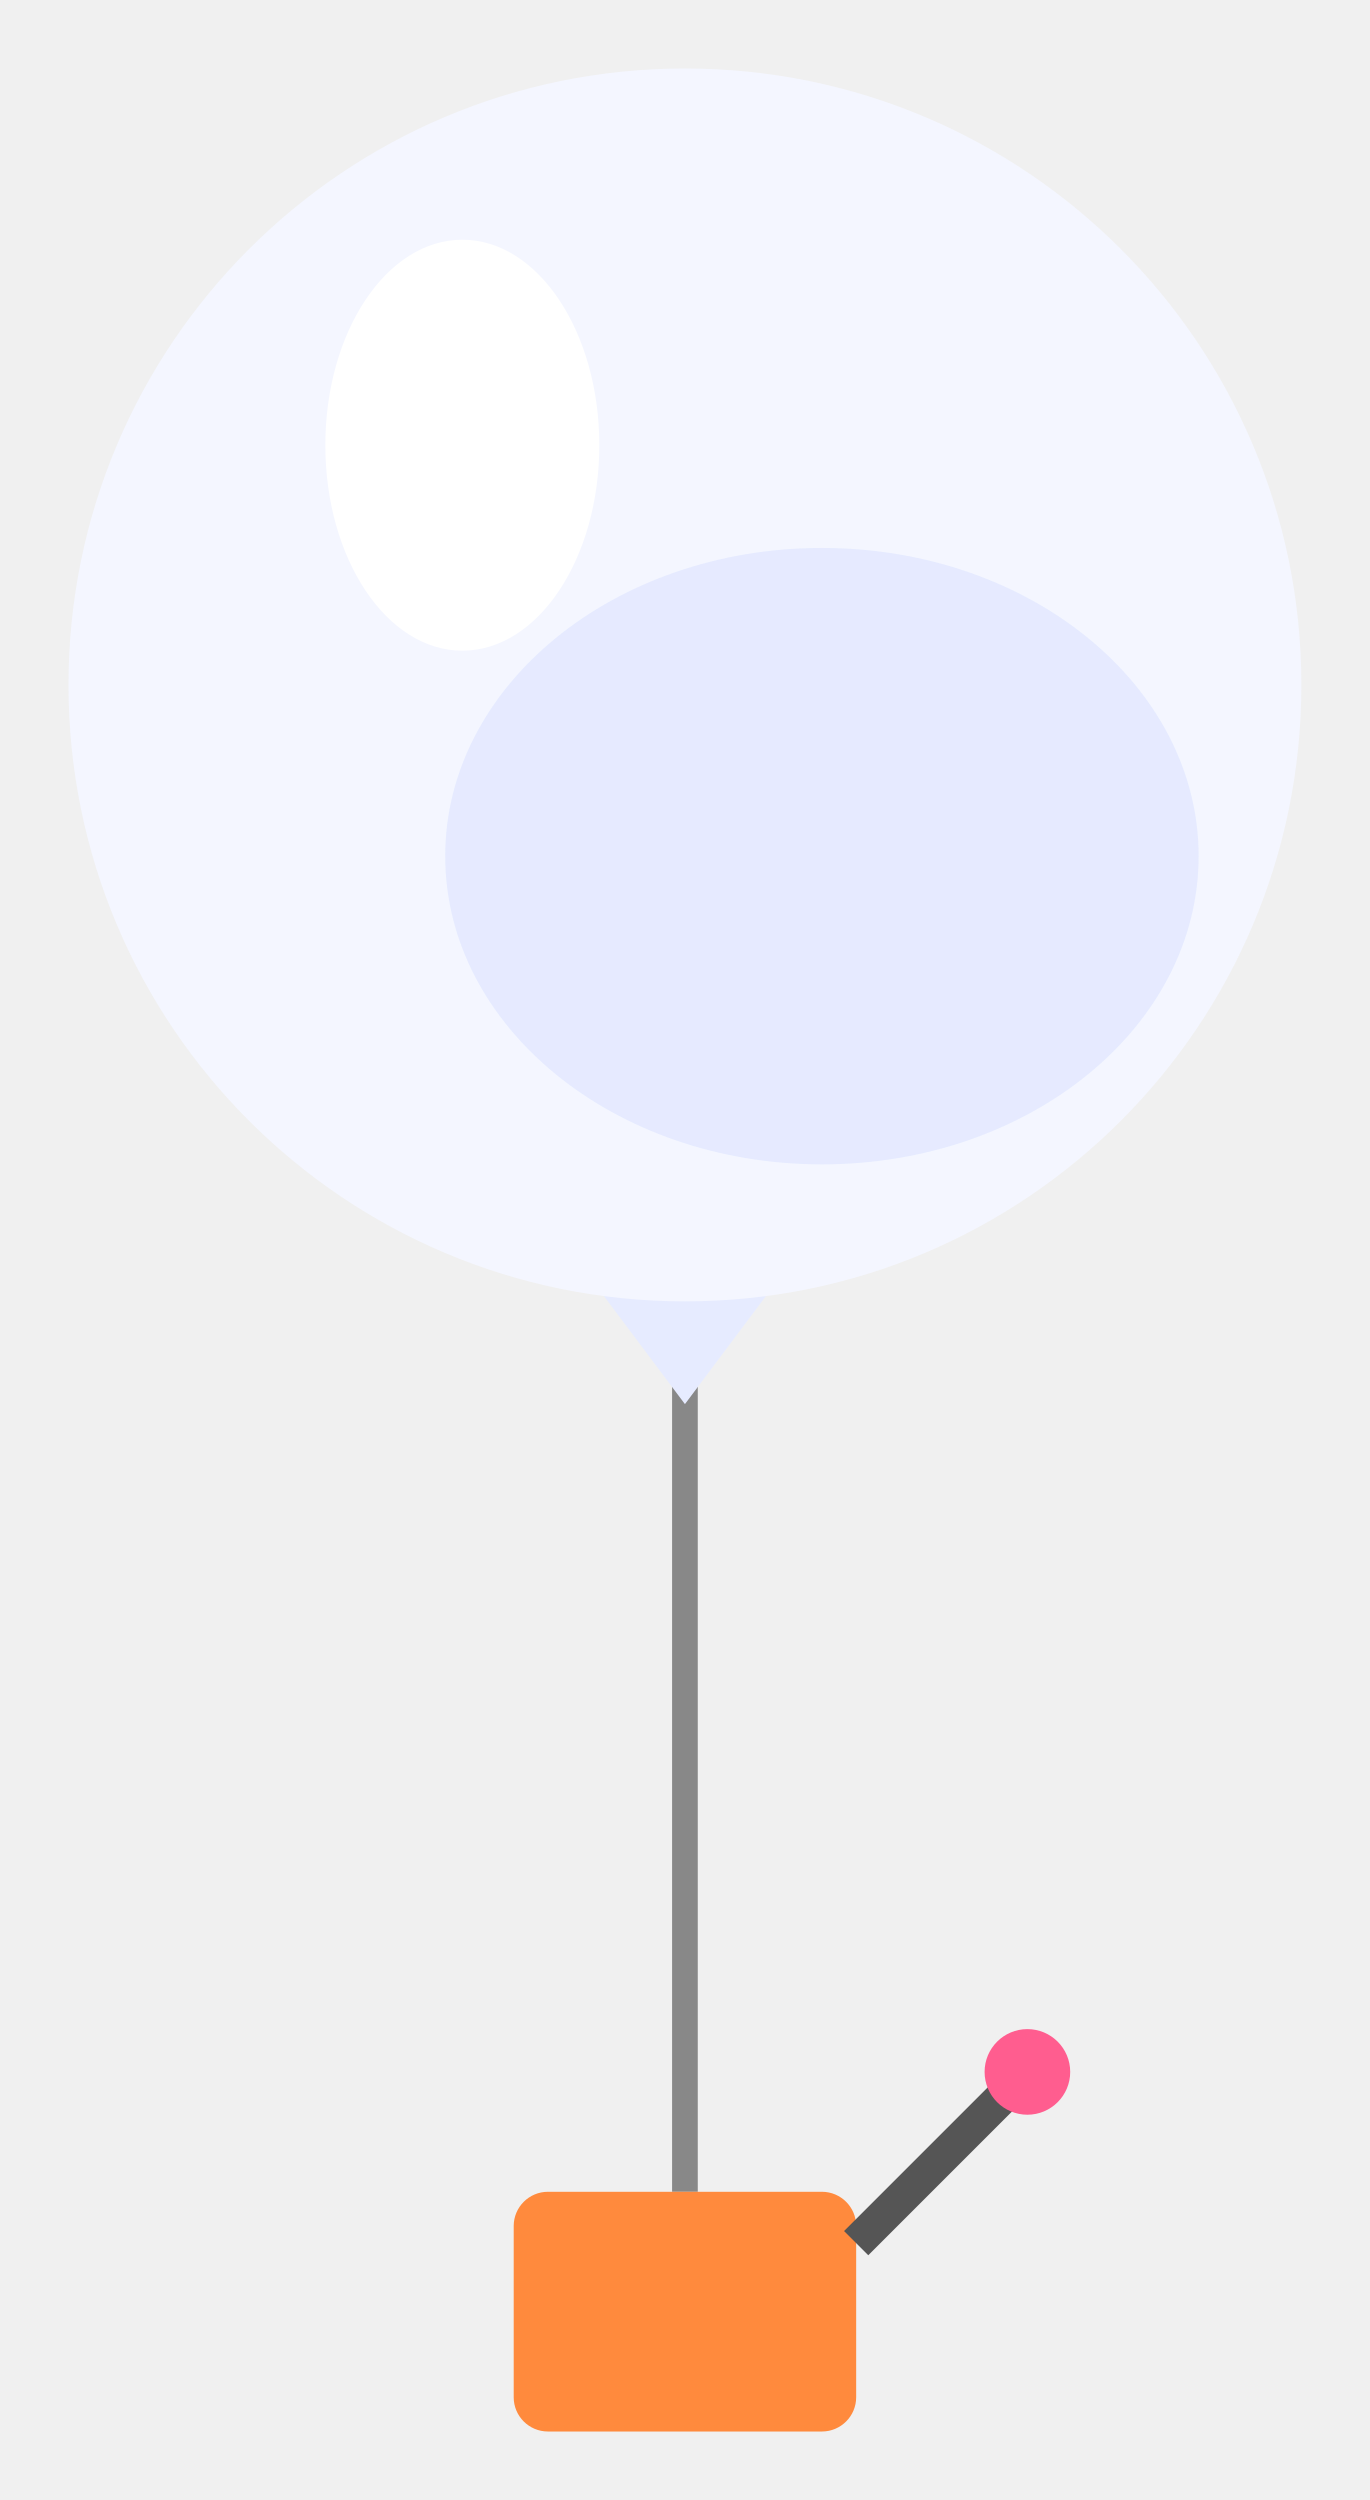
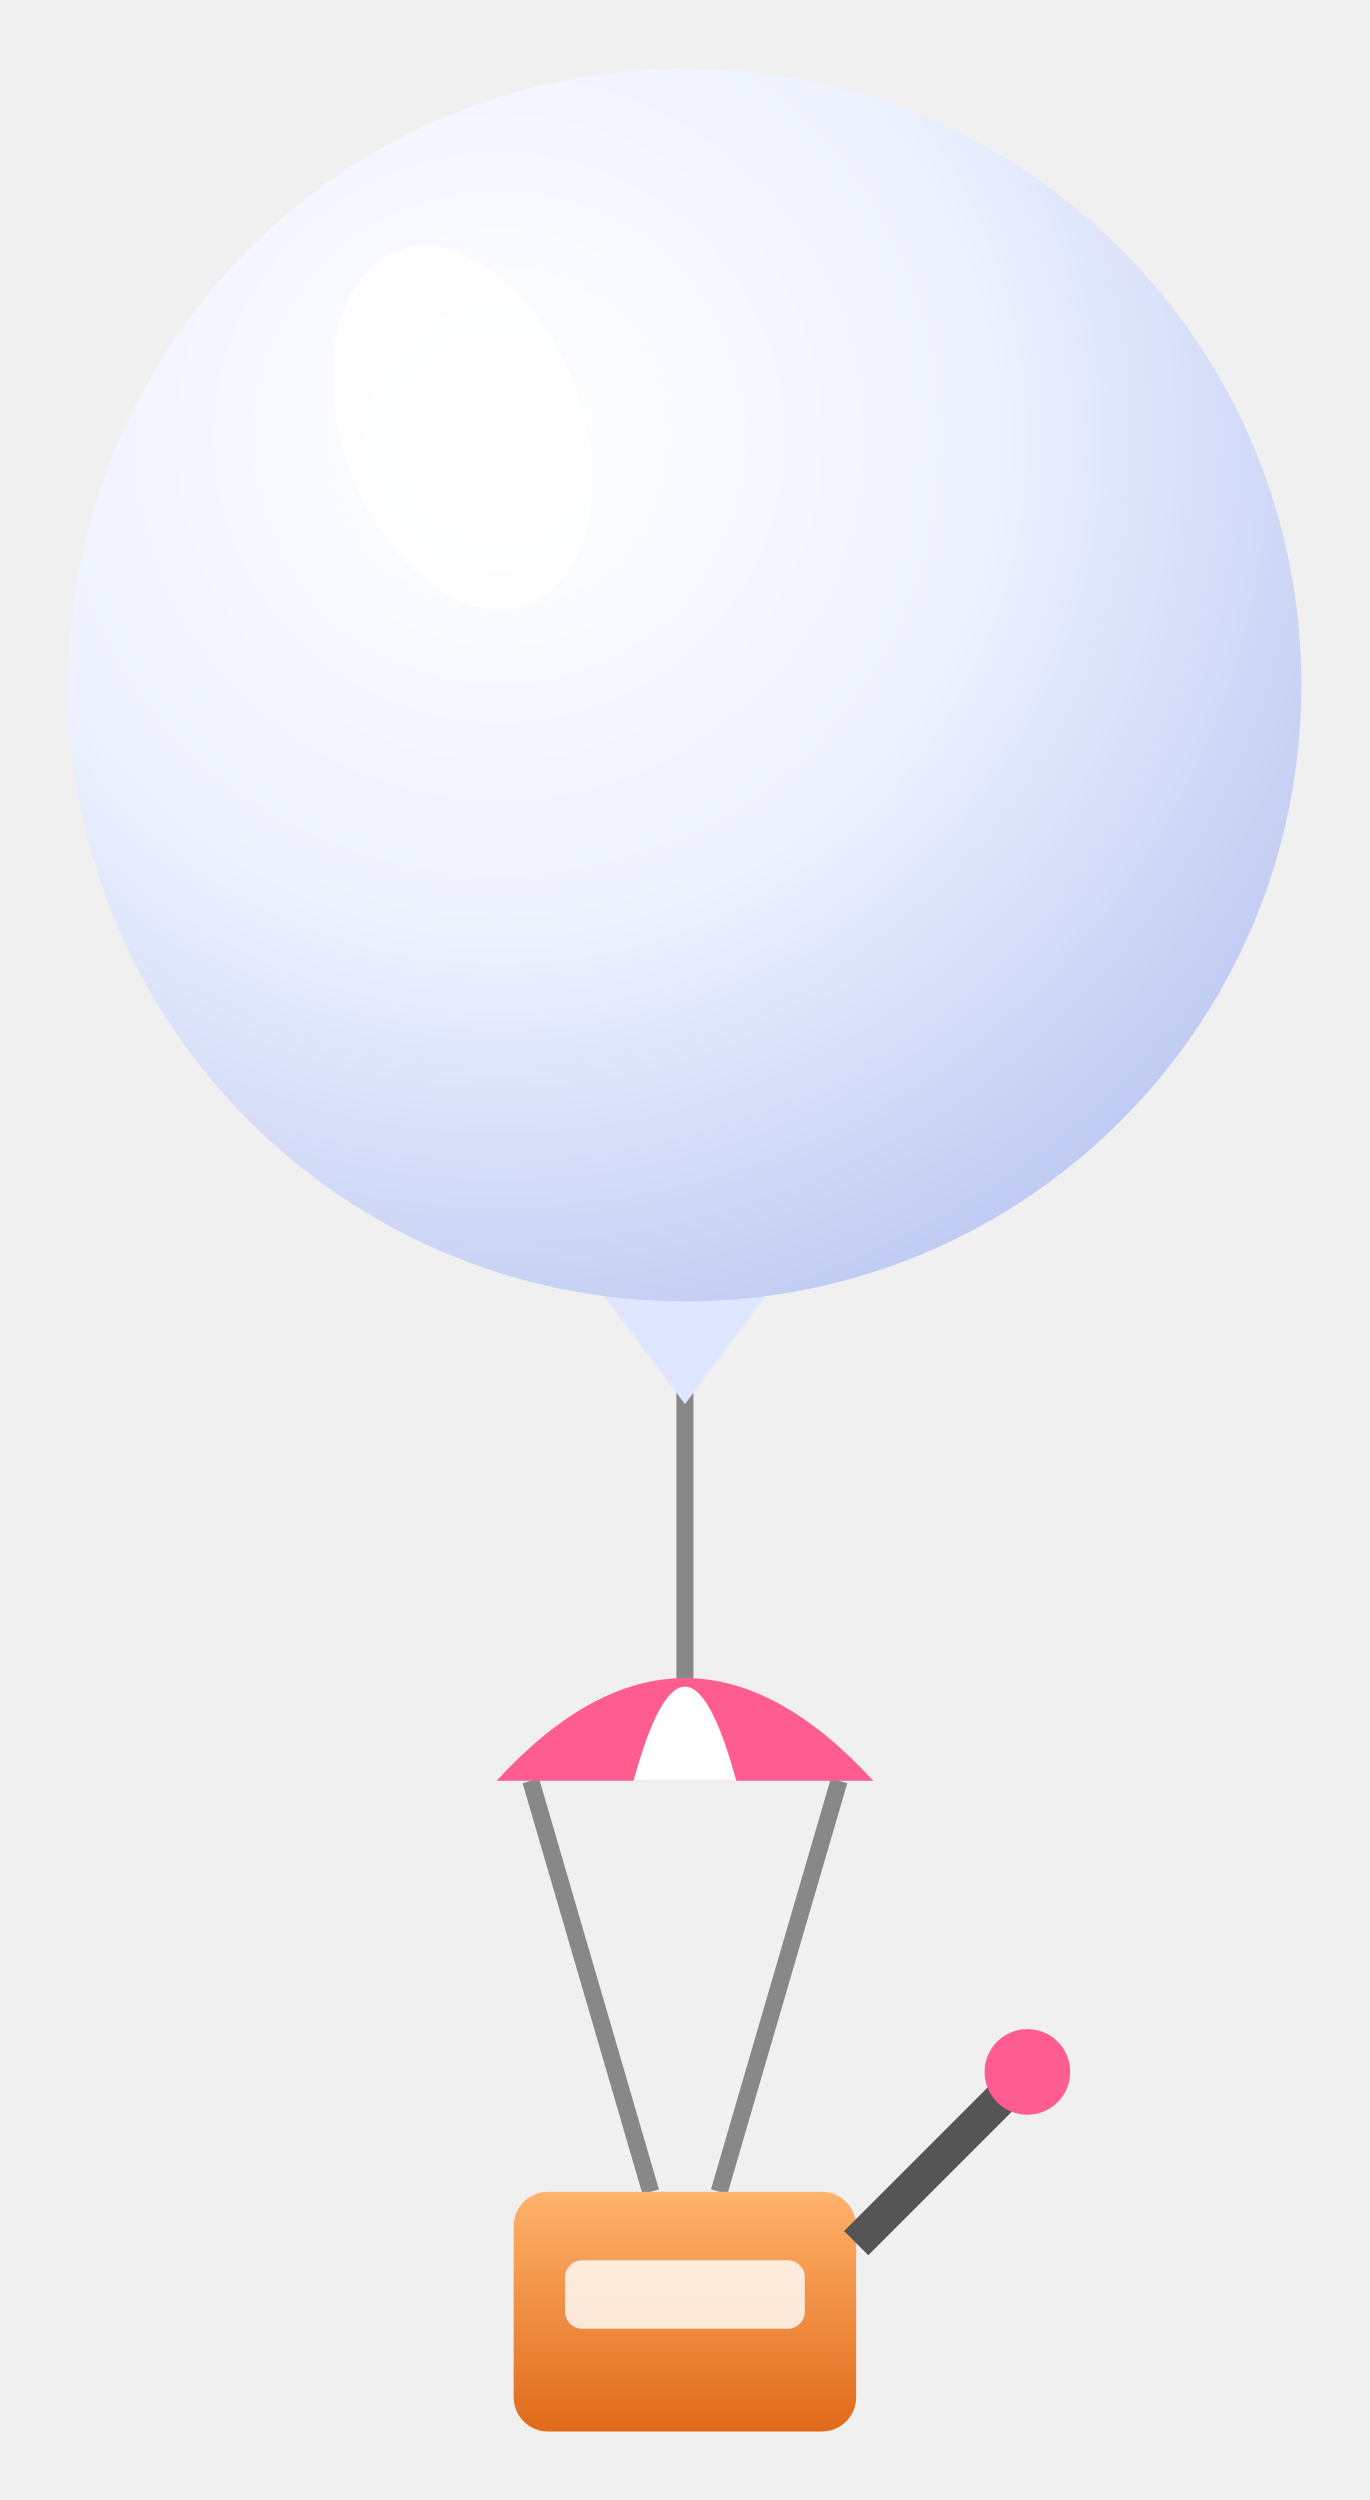
<svg xmlns="http://www.w3.org/2000/svg" viewBox="0 0 80 146" width="80" height="146">
-   <path d="M40 80 V128" stroke="#888" stroke-width="1.5" />
-   <path d="M34 74 L46 74 L40 82Z" fill="#e6ebff" />
-   <circle cx="40" cy="40" r="36" fill="#f4f6ff" />
-   <ellipse cx="48" cy="50" rx="22" ry="18" fill="#dfe6ff" opacity="0.7" />
-   <ellipse cx="27" cy="26" rx="8" ry="12" fill="#fff" />
-   <rect x="30" y="128" width="20" height="14" rx="2" fill="#ff8a3d" />
+   <defs>
+     <radialGradient id="wbB" cx="0.35" cy="0.3" r="0.8">
+       <stop offset="0.00" stop-color="#ffffff" stop-opacity="1" />
+       <stop offset="0.50" stop-color="#eef2ff" stop-opacity="1" />
+       <stop offset="1.00" stop-color="#b9c6f0" stop-opacity="1" />
+     </radialGradient>
+     <linearGradient id="wbX" x1="0" y1="0" x2="0" y2="1">
+       <stop offset="0.00" stop-color="#ffb36b" stop-opacity="1" />
+       <stop offset="1.00" stop-color="#e06a1a" stop-opacity="1" />
+     </linearGradient>
+   </defs>
+   <path d="M40 80 V100 M31 104 L38 128 M49 104 L42 128" stroke="#888" stroke-width="1" />
+   <path d="M29 104 Q40 92 51 104Z" fill="#ff5d8f" />
+   <path d="M37 104 Q40 93 43 104Z" fill="#fff" />
+   <path d="M34 74 L46 74 L40 82Z" fill="#dfe6ff" />
+   <circle cx="40" cy="40" r="36" fill="url(#wbB)" />
+   <ellipse cx="27" cy="25" rx="7" ry="11" fill="#fff" opacity="0.85" transform="rotate(-20 27 25)" />
+   <rect x="30" y="128" width="20" height="14" rx="2" fill="url(#wbX)" />
+   <rect x="33" y="132" width="14" height="4" rx="1" fill="#fff" opacity="0.8" />
  <path d="M50 131 L60 121" stroke="#555" stroke-width="2" />
  <circle cx="60" cy="121" r="2.5" fill="#ff5d8f" />
</svg>
